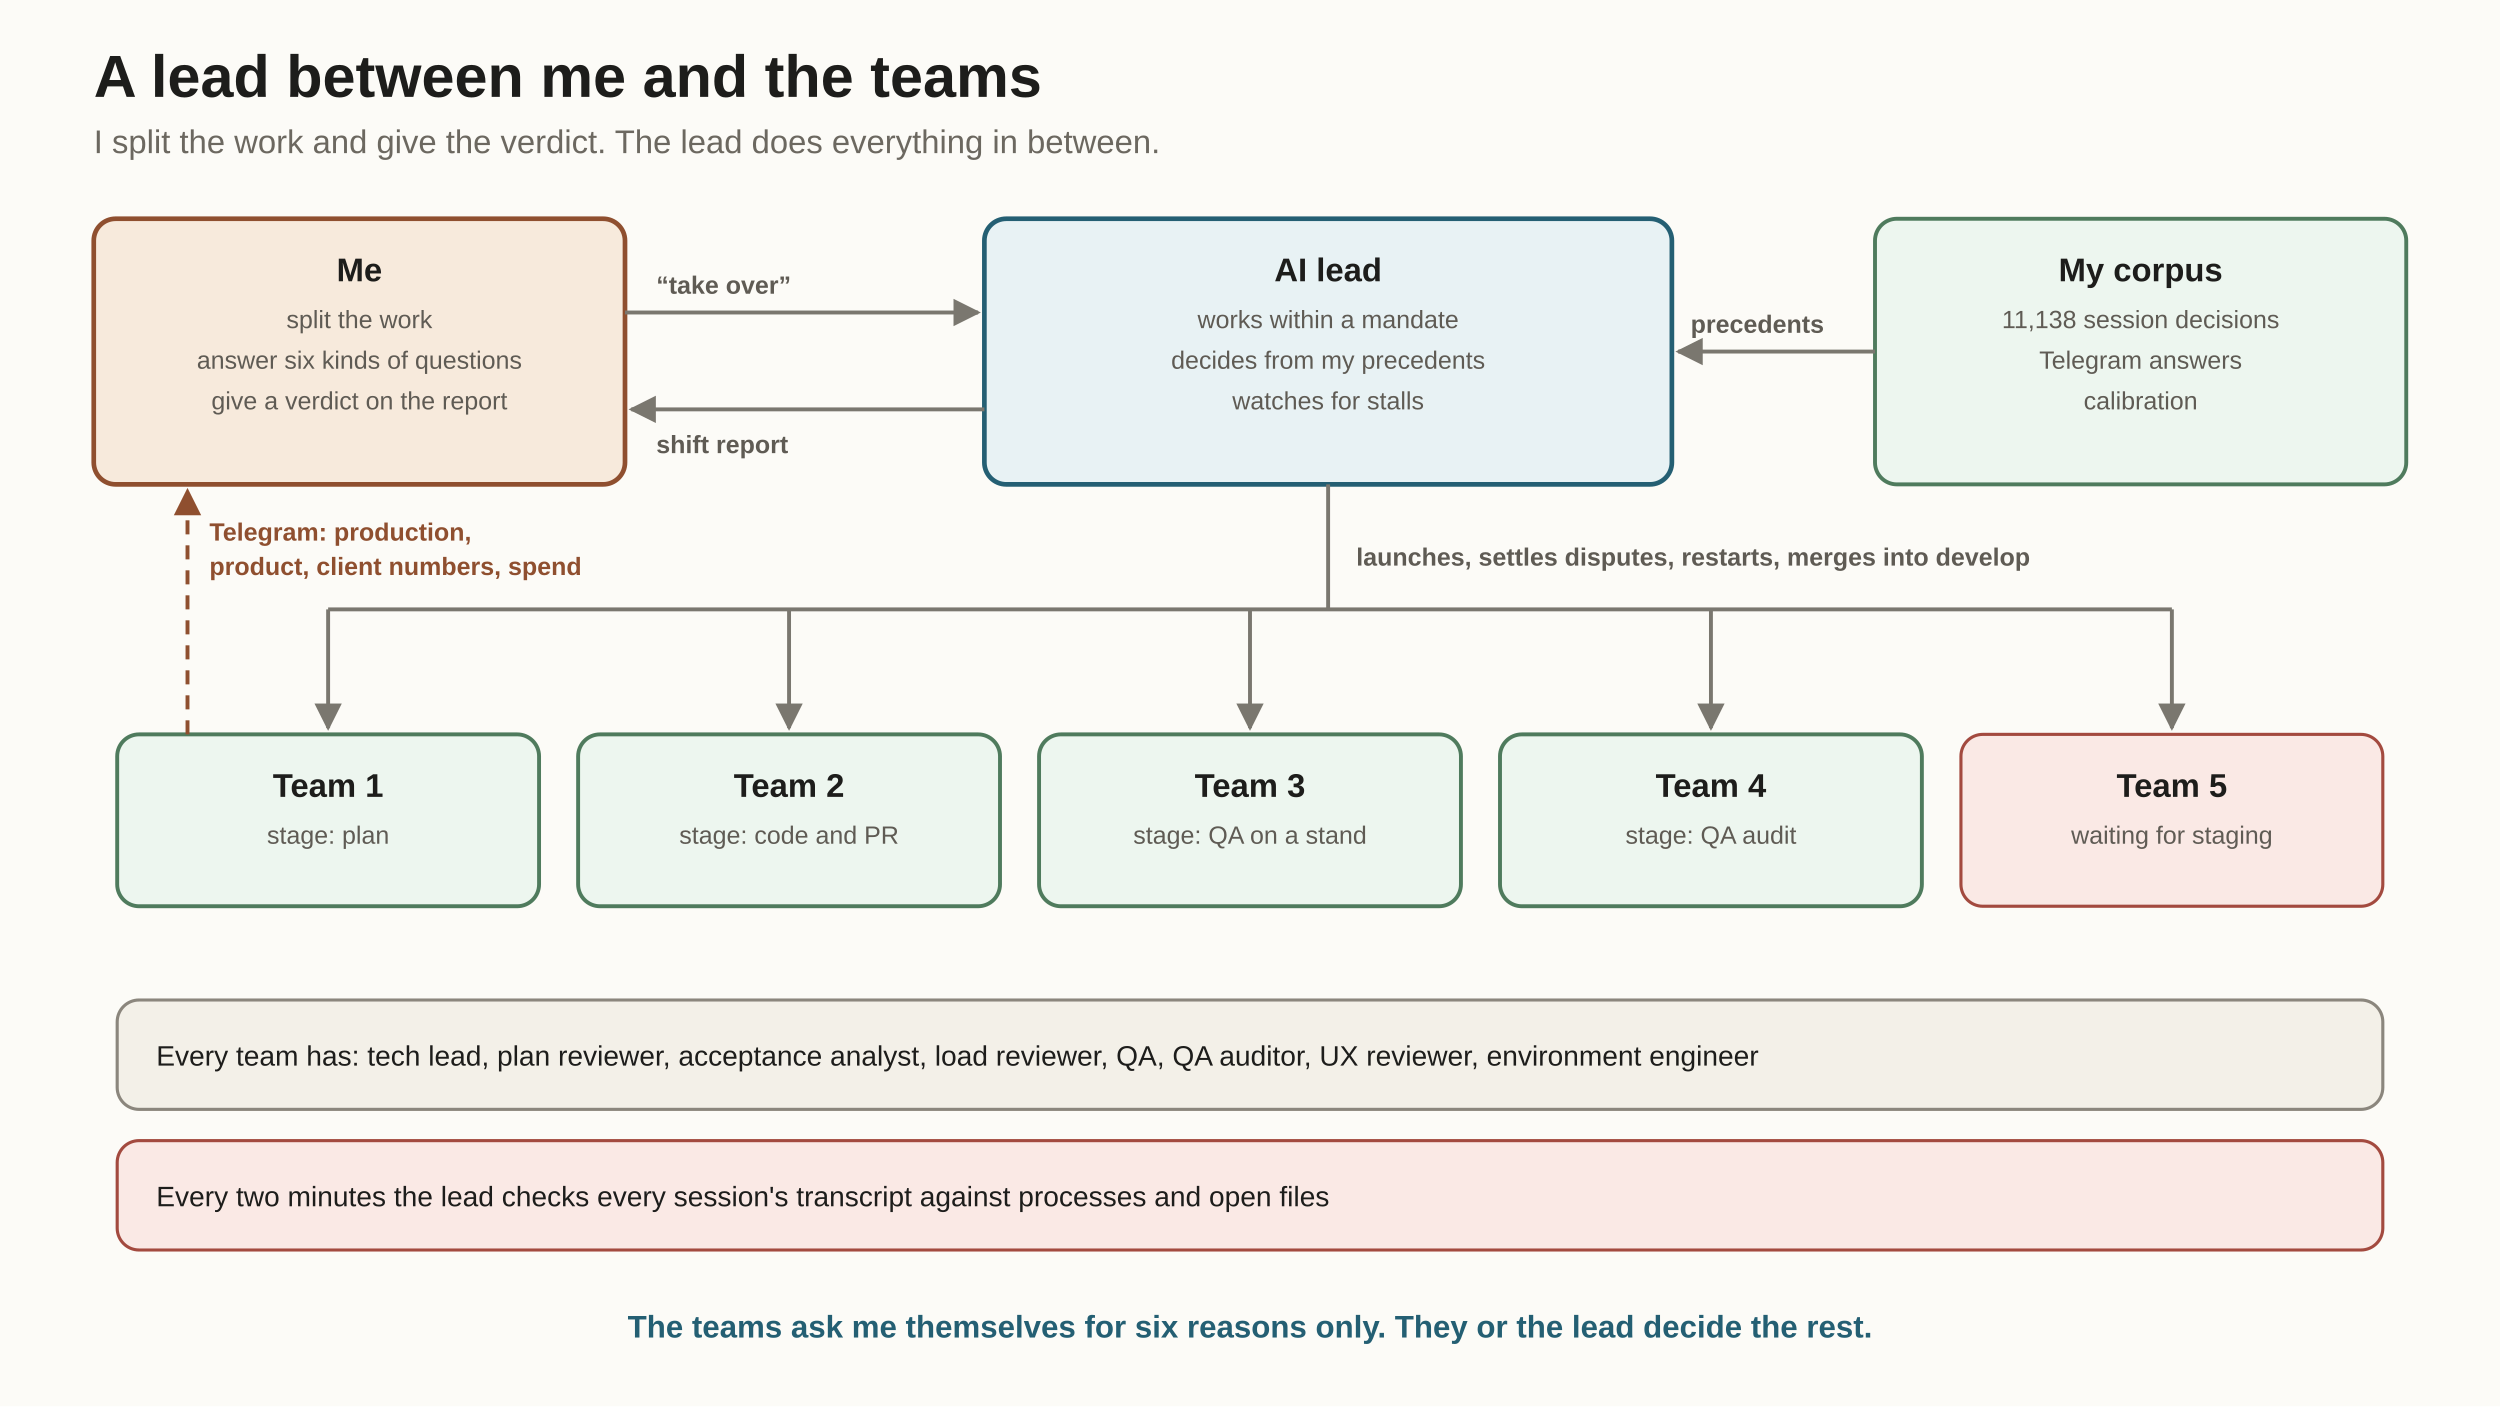
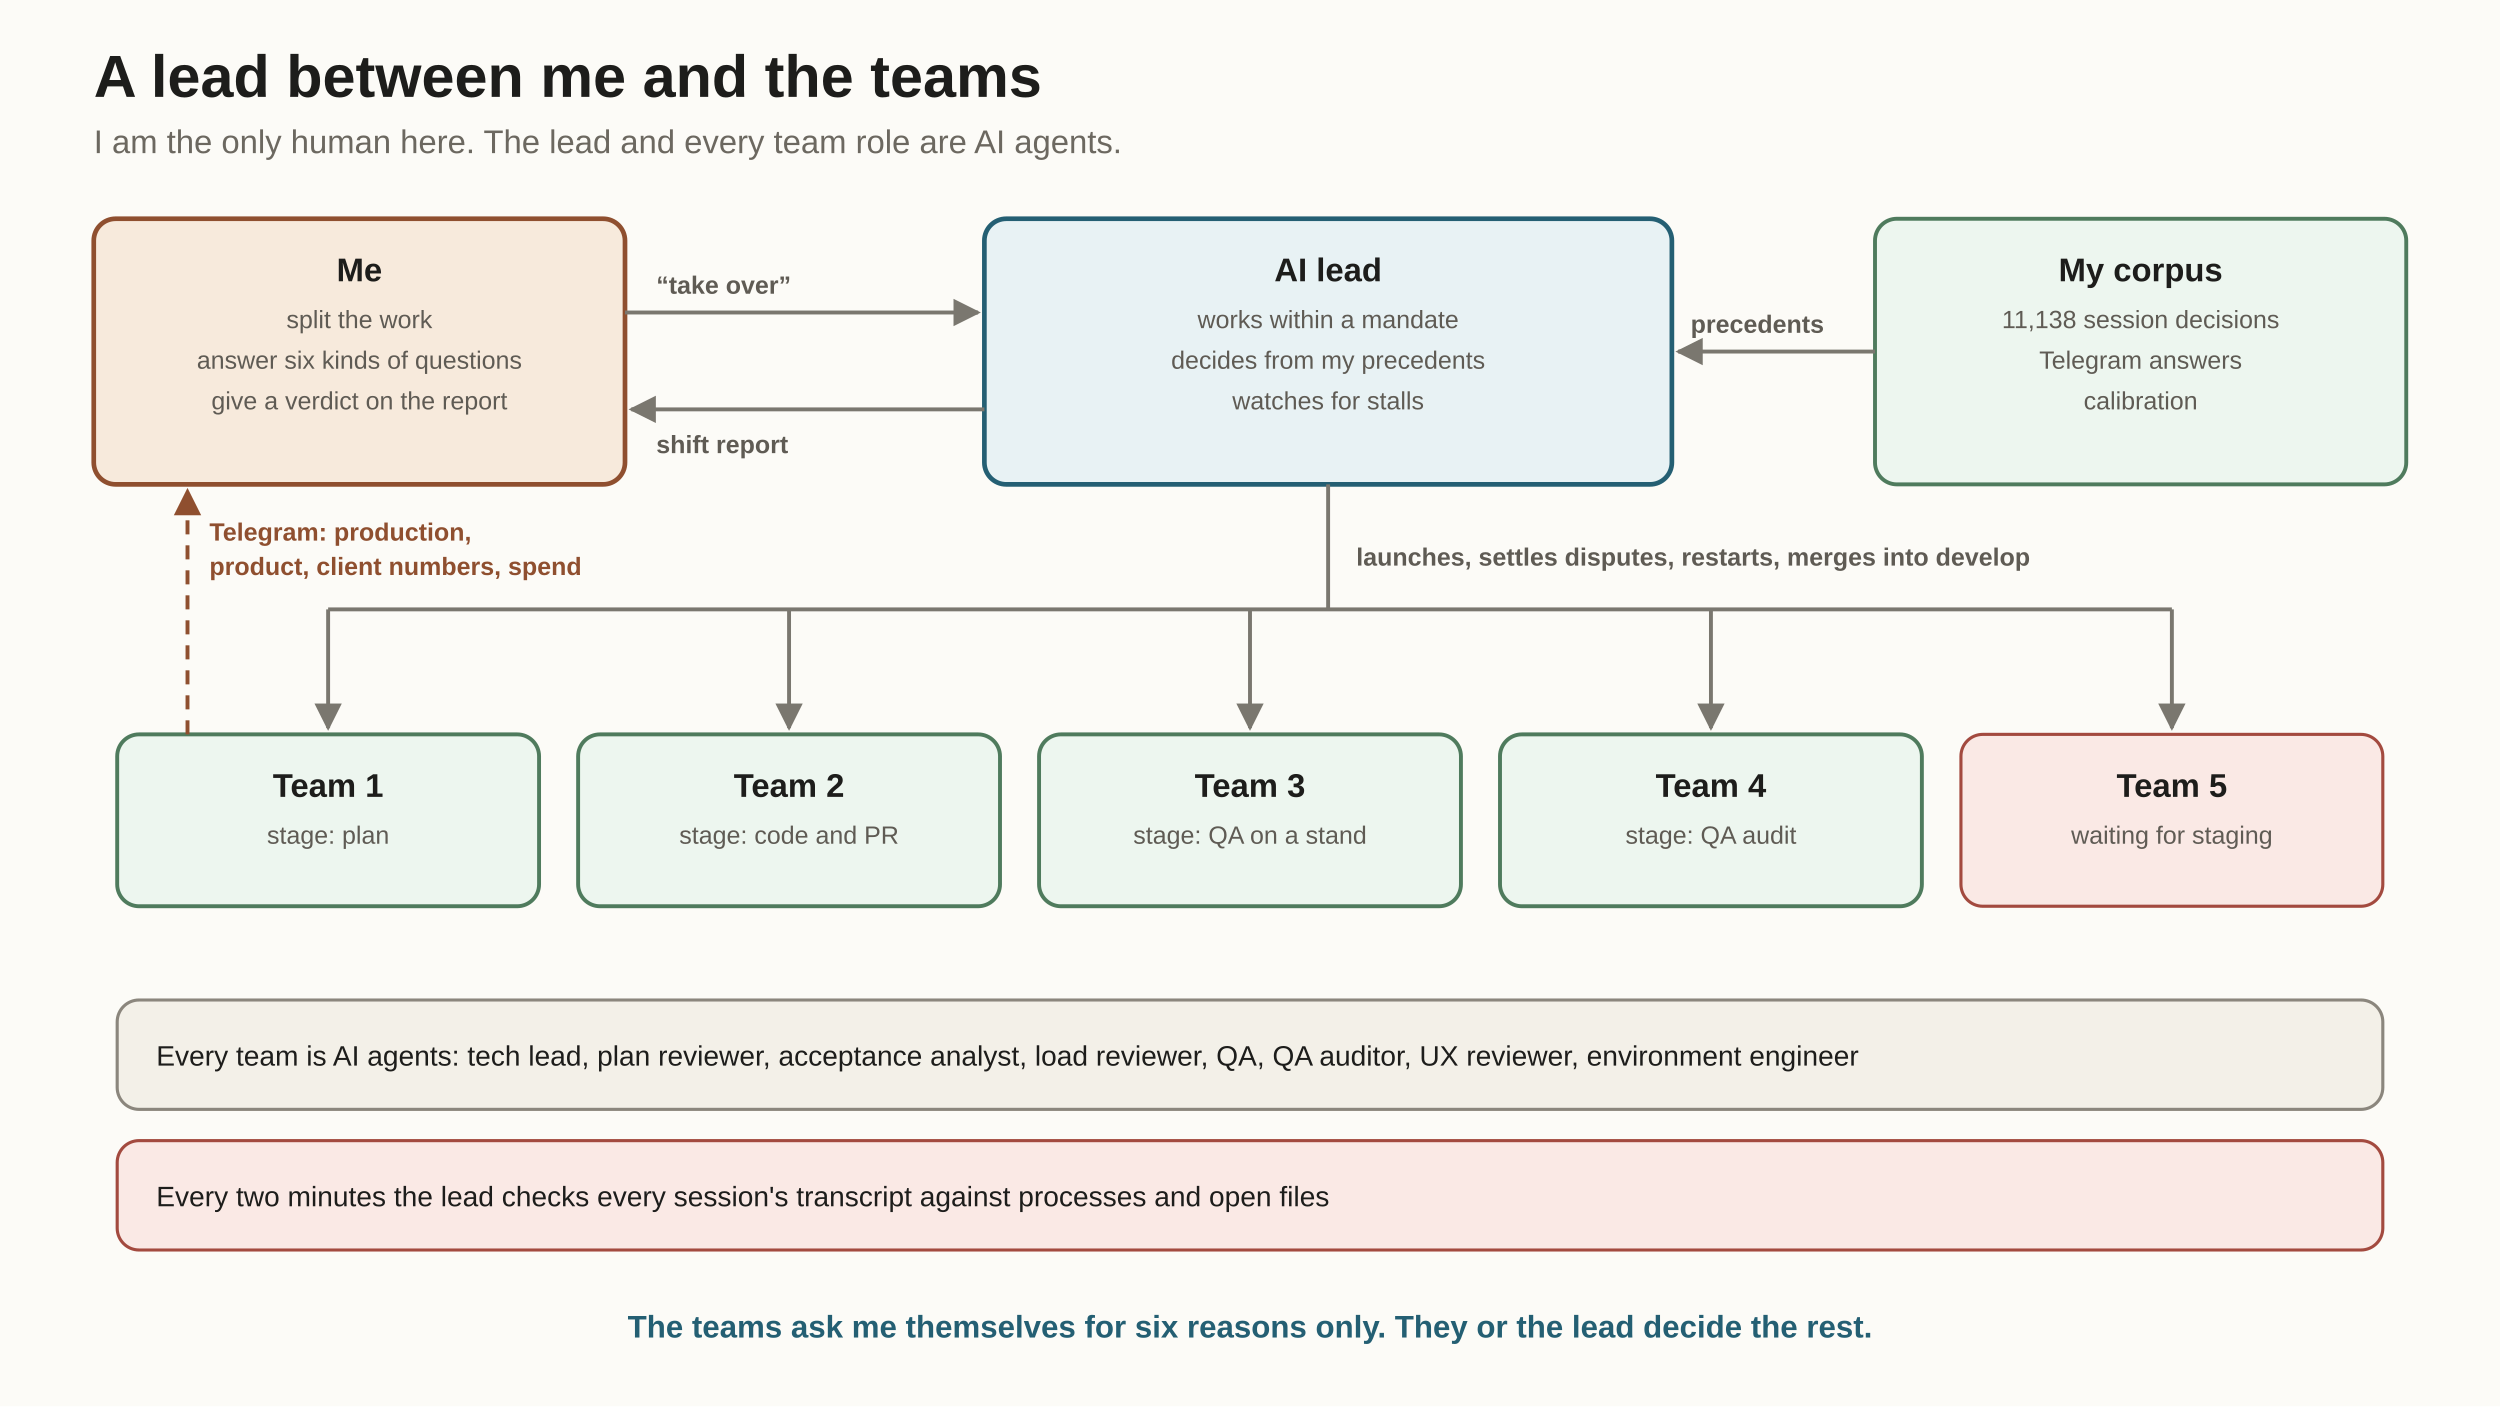
<svg xmlns="http://www.w3.org/2000/svg" width="1600" height="900" viewBox="0 0 1600 900" role="img" aria-labelledby="title desc">
  <defs>
    <marker id="arrow" viewBox="0 0 10 10" refX="9" refY="5" markerWidth="7" markerHeight="7" orient="auto-start-reverse">
      <path d="M 0 0 L 10 5 L 0 10 z" fill="#7a776f" />
    </marker>
    <marker id="arrow-owner" viewBox="0 0 10 10" refX="9" refY="5" markerWidth="7" markerHeight="7" orient="auto-start-reverse">
      <path d="M 0 0 L 10 5 L 0 10 z" fill="#8f4f2f" />
    </marker>
    <style>
      .bg { fill: #fcfbf7; }
      .owner { fill: #f7eadc; stroke: #8f4f2f; stroke-width: 3; }
      .core { fill: #e8f2f4; stroke: #245f73; stroke-width: 3; }
      .project { fill: #edf6ef; stroke: #4f7b5d; stroke-width: 2.5; }
      .task { fill: #f3f0e8; stroke: #8b867d; stroke-width: 2; }
      .warn { fill: #fae9e5; stroke: #a34a3f; stroke-width: 2; }
      .dark { fill: #2b2a27; }
      .line { fill: none; stroke: #7a776f; stroke-width: 2.5; marker-end: url(#arrow); }
      .plain { fill: none; stroke: #7a776f; stroke-width: 2.5; }
      .ownerline { fill: none; stroke: #8f4f2f; stroke-width: 2.5; stroke-dasharray: 9 7; marker-end: url(#arrow-owner); }
      .rule { stroke: #ded9cd; stroke-width: 1.5; }
      .title { fill: #1d1d1b; font: 800 38px Arial, Helvetica, sans-serif; }
      .subtitle { fill: #6c6860; font: 400 21px Arial, Helvetica, sans-serif; }
      .label { fill: #1d1d1b; font: 700 21px Arial, Helvetica, sans-serif; text-anchor: middle; }
      .label-l { fill: #1d1d1b; font: 700 19px Arial, Helvetica, sans-serif; }
      .small { fill: #5f5b54; font: 400 16px Arial, Helvetica, sans-serif; text-anchor: middle; }
      .small-l { fill: #5f5b54; font: 400 16px Arial, Helvetica, sans-serif; }
      .edge { fill: #5f5b54; font: 700 16px Arial, Helvetica, sans-serif; }
      .edge-owner { fill: #8f4f2f; font: 700 16px Arial, Helvetica, sans-serif; }
      .band { fill: #1d1d1b; font: 400 18px Arial, Helvetica, sans-serif; }
      .band-b { fill: #1d1d1b; font: 700 18px Arial, Helvetica, sans-serif; }
      .on-dark { fill: #fcfbf7; font: 700 21px Arial, Helvetica, sans-serif; }
      .on-dark-2 { fill: #d9d4c7; font: 400 18px Arial, Helvetica, sans-serif; }
      .mono { fill: #1d1d1b; font: 400 15px Menlo, Consolas, monospace; }
      .footer { fill: #245f73; font: 700 20px Arial, Helvetica, sans-serif; text-anchor: middle; }
    </style>
  </defs>
  <rect class="bg" width="1600" height="900" />
  <text class="title" x="60" y="62">A lead between me and the teams</text>
-   <text class="subtitle" x="60" y="98">I split the work and give the verdict. The lead does everything in between.</text>
+   <text class="subtitle" x="60" y="98">I am the only human here. The lead and every team role are AI agents.</text>
  <rect class="owner" x="60" y="140" width="340" height="170" rx="14" />
  <text class="label" x="230.0" y="180">Me</text>
  <text class="small" x="230.0" y="210">split the work</text>
  <text class="small" x="230.0" y="236">answer six kinds of questions</text>
  <text class="small" x="230.0" y="262">give a verdict on the report</text>
  <rect class="core" x="630" y="140" width="440" height="170" rx="14" />
  <text class="label" x="850.0" y="180">AI lead</text>
  <text class="small" x="850.0" y="210">works within a mandate</text>
  <text class="small" x="850.0" y="236">decides from my precedents</text>
  <text class="small" x="850.0" y="262">watches for stalls</text>
  <rect class="project" x="1200" y="140" width="340" height="170" rx="14" />
  <text class="label" x="1370.0" y="180">My corpus</text>
  <text class="small" x="1370.0" y="210">11,138 session decisions</text>
  <text class="small" x="1370.0" y="236">Telegram answers</text>
  <text class="small" x="1370.0" y="262">calibration</text>
  <line class="line" x1="400" y1="200" x2="626" y2="200" />
  <text class="edge" x="420" y="188">“take over”</text>
  <line class="line" x1="630" y1="262" x2="404" y2="262" />
  <text class="edge" x="420" y="290">shift report</text>
  <line class="line" x1="1200" y1="225" x2="1074" y2="225" />
  <text class="edge" x="1082" y="213">precedents</text>
  <line class="plain" x1="850" y1="310" x2="850" y2="390" />
  <line class="plain" x1="210" y1="390" x2="1390" y2="390" />
  <line class="line" x1="210" y1="390" x2="210" y2="466" />
  <line class="line" x1="505" y1="390" x2="505" y2="466" />
  <line class="line" x1="800" y1="390" x2="800" y2="466" />
  <line class="line" x1="1095" y1="390" x2="1095" y2="466" />
  <line class="line" x1="1390" y1="390" x2="1390" y2="466" />
  <text class="edge" x="868" y="362">launches, settles disputes, restarts, merges into develop</text>
  <rect class="project" x="75" y="470" width="270" height="110" rx="14" />
  <text class="label" x="210.0" y="510">Team 1</text>
  <text class="small" x="210.0" y="540">stage: plan</text>
  <rect class="project" x="370" y="470" width="270" height="110" rx="14" />
  <text class="label" x="505.0" y="510">Team 2</text>
  <text class="small" x="505.0" y="540">stage: code and PR</text>
  <rect class="project" x="665" y="470" width="270" height="110" rx="14" />
  <text class="label" x="800.0" y="510">Team 3</text>
  <text class="small" x="800.0" y="540">stage: QA on a stand</text>
  <rect class="project" x="960" y="470" width="270" height="110" rx="14" />
  <text class="label" x="1095.0" y="510">Team 4</text>
  <text class="small" x="1095.0" y="540">stage: QA audit</text>
  <rect class="warn" x="1255" y="470" width="270" height="110" rx="14" />
  <text class="label" x="1390.0" y="510">Team 5</text>
  <text class="small" x="1390.0" y="540">waiting for staging</text>
  <line class="ownerline" x1="120" y1="470" x2="120" y2="314" />
  <text class="edge-owner" x="134" y="346">Telegram: production,</text>
  <text class="edge-owner" x="134" y="368">product, client numbers, spend</text>
  <rect class="task" x="75" y="640" width="1450" height="70" rx="14" />
-   <text class="band" x="100" y="682">Every team has: tech lead, plan reviewer, acceptance analyst, load reviewer, QA, QA auditor, UX reviewer, environment engineer</text>
+   <text class="band" x="100" y="682">Every team is AI agents: tech lead, plan reviewer, acceptance analyst, load reviewer, QA, QA auditor, UX reviewer, environment engineer</text>
  <rect class="warn" x="75" y="730" width="1450" height="70" rx="14" />
  <text class="band" x="100" y="772">Every two minutes the lead checks every session's transcript against processes and open files</text>
  <text class="footer" x="800" y="856">The teams ask me themselves for six reasons only. They or the lead decide the rest.</text>
</svg>
